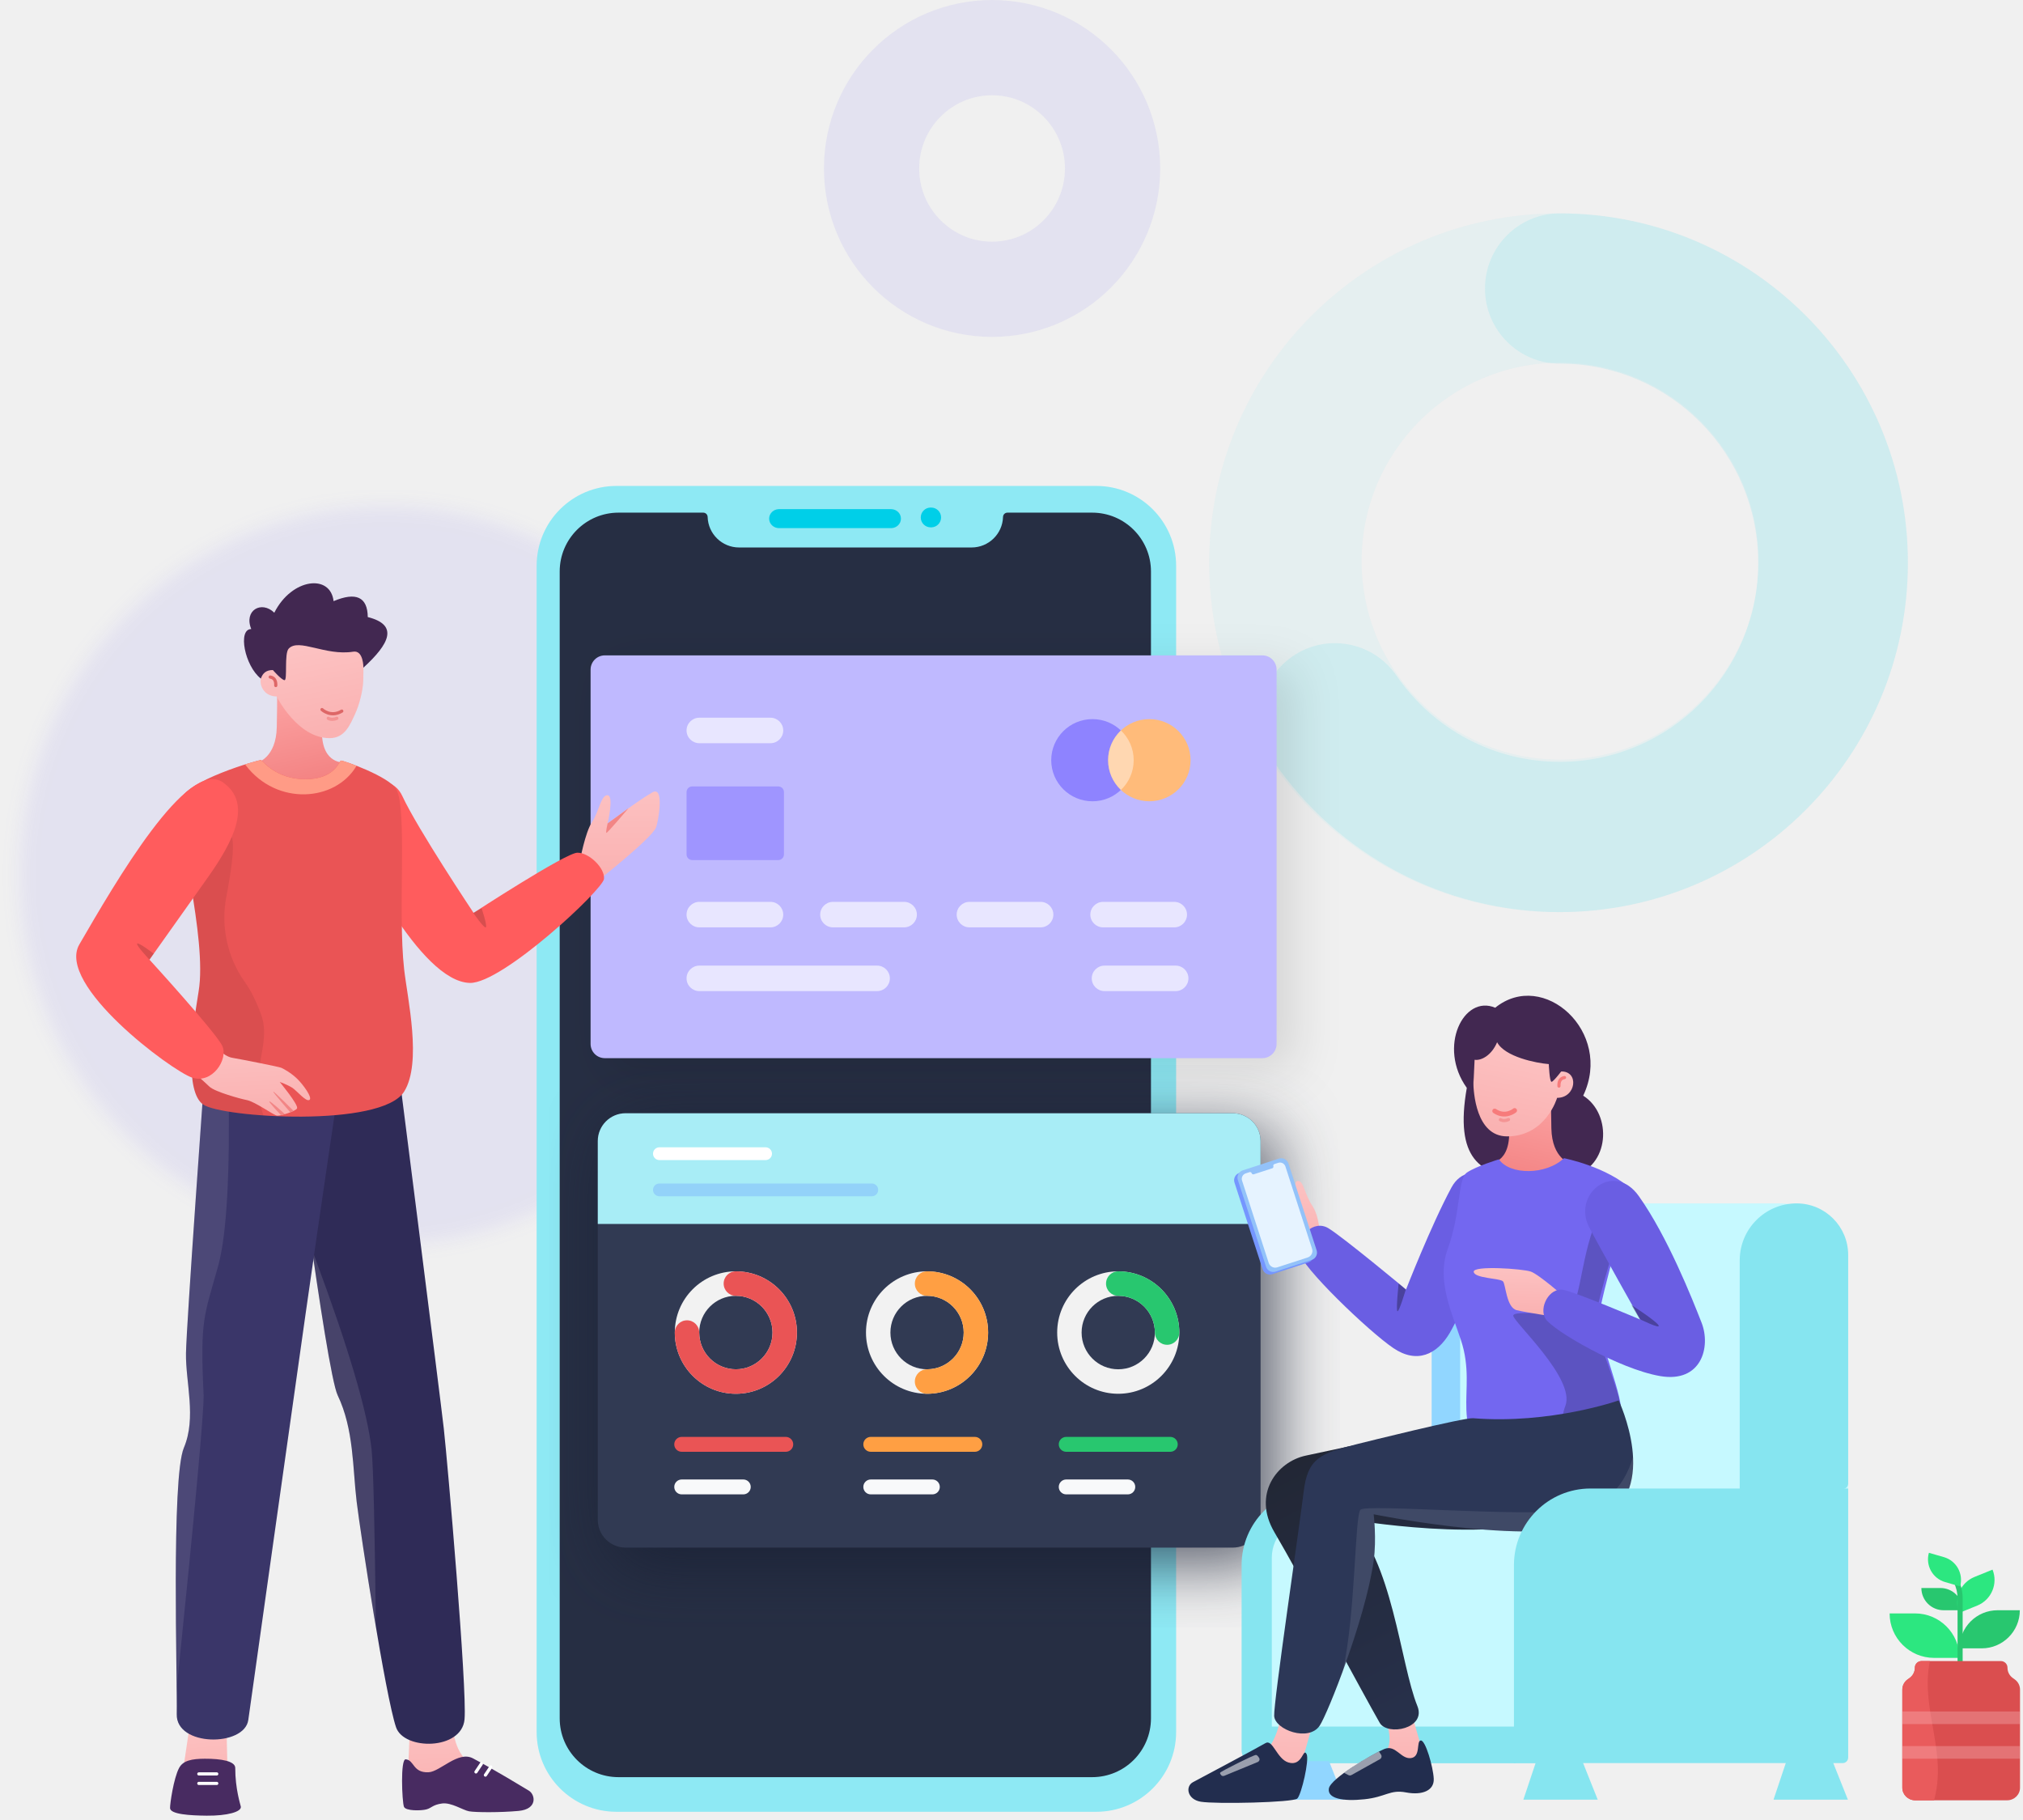
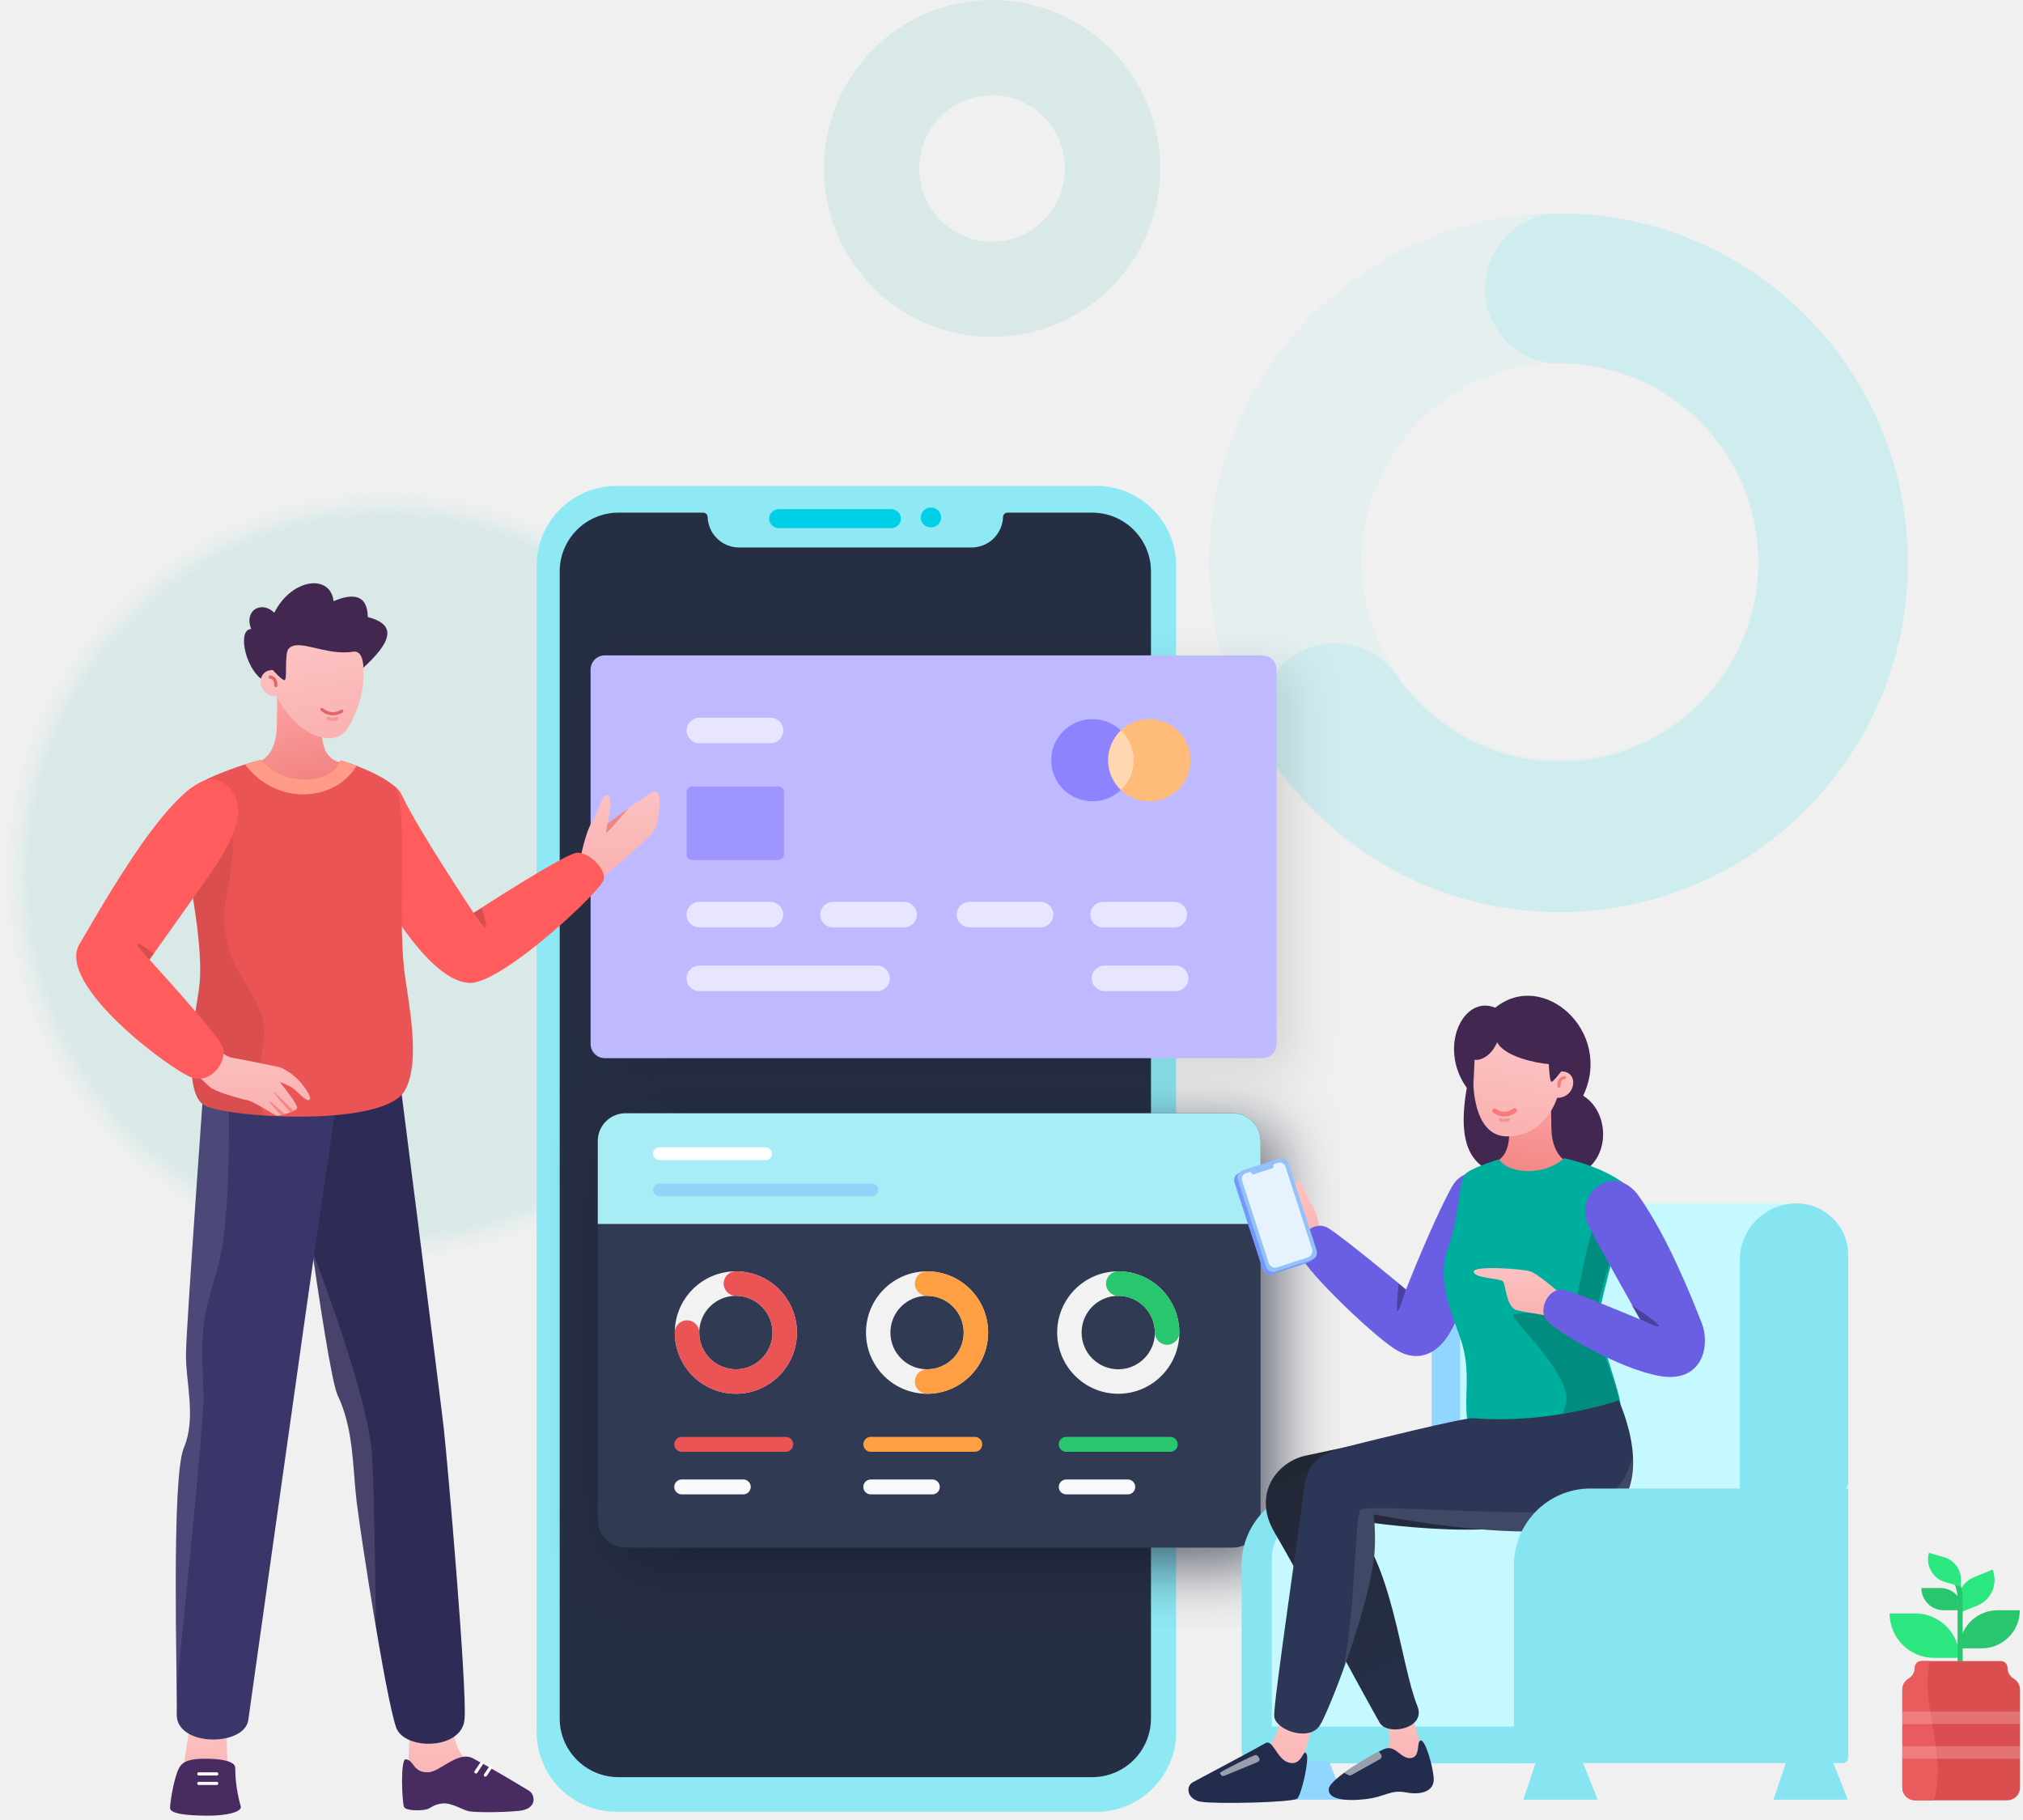
<svg xmlns="http://www.w3.org/2000/svg" width="637" height="573" viewBox="0 0 637 573" fill="none">
  <g id="Illustration">
    <g id="Shape">
      <g id="Oval" opacity="0.1" filter="url(#filter0_f)">
-         <ellipse cx="121.531" cy="275.607" rx="115.531" ry="116.393" fill="#7367F0" />
+         <ellipse cx="121.531" cy="275.607" rx="115.531" ry="116.393" fill="#00ae9d" />
      </g>
      <path id="Oval_2" opacity="0.05" fill-rule="evenodd" clip-rule="evenodd" d="M380.75 177.185C380.75 116.434 429.999 67.185 490.75 67.185C551.501 67.185 600.75 116.434 600.75 177.185C600.75 237.937 551.501 287.185 490.75 287.185C429.999 287.185 380.75 237.937 380.75 177.185ZM553.75 176.685C553.75 142.167 525.768 114.185 491.25 114.185C456.732 114.185 428.75 142.167 428.75 176.685C428.75 211.203 456.732 239.185 491.25 239.185C525.768 239.185 553.75 211.203 553.75 176.685Z" fill="#00CFE8" />
-       <ellipse id="Oval_3" opacity="0.1" cx="312.382" cy="53.041" rx="37.944" ry="38.041" stroke="#7367F0" stroke-width="30" />
+       <ellipse id="Oval_3" opacity="0.1" cx="312.382" cy="53.041" rx="37.944" ry="38.041" stroke="#00ae9d" stroke-width="30" />
      <path id="Path" opacity="0.1" d="M491.165 67.185C551.687 67.185 600.75 116.434 600.75 177.185C600.75 237.937 551.687 287.185 491.165 287.185C454.704 287.185 421.237 269.153 400.923 239.605C393.53 228.852 396.221 214.12 406.933 206.699C417.538 199.353 432.029 201.927 439.491 212.413L439.715 212.733C451.321 229.614 470.362 239.873 491.165 239.873C525.656 239.873 553.617 211.807 553.617 177.185C553.617 142.91 526.213 115.059 492.198 114.506L491.165 114.497C478.15 114.497 467.598 103.906 467.598 90.841C467.598 77.776 478.15 67.185 491.165 67.185Z" fill="#00CFE8" />
    </g>
    <g id="Mobile Banking App">
      <g id="Phone3">
        <path id="Rectangle" fill-rule="evenodd" clip-rule="evenodd" d="M168.975 178.137C168.975 164.254 180.229 153 194.112 153H345.201C359.084 153 370.338 164.254 370.338 178.137V545.323C370.338 559.206 359.084 570.46 345.201 570.46H194.112C180.229 570.46 168.975 559.206 168.975 545.323V178.137Z" fill="#8EE9F4" />
        <g id="Group 48">
          <path id="Rectangle_2" fill-rule="evenodd" clip-rule="evenodd" d="M176.237 179.934C176.237 169.705 184.53 161.412 194.759 161.412H221.439C222.187 161.412 222.799 162.007 222.821 162.755V162.755C222.976 168.115 227.365 172.379 232.727 172.379H305.926C311.288 172.379 315.678 168.115 315.833 162.755V162.755C315.854 162.007 316.467 161.412 317.215 161.412H343.894C354.124 161.412 362.416 169.705 362.416 179.934V541.033C362.416 551.263 354.124 559.555 343.894 559.555H194.759C184.53 559.555 176.237 551.263 176.237 541.033V179.934Z" fill="#262E43" />
          <mask id="mask0" mask-type="alpha" maskUnits="userSpaceOnUse" x="176" y="161" width="187" height="399">
            <path id="Rectangle_3" fill-rule="evenodd" clip-rule="evenodd" d="M176.237 179.934C176.237 169.705 184.53 161.412 194.759 161.412H221.439C222.187 161.412 222.799 162.007 222.821 162.755V162.755C222.976 168.115 227.365 172.379 232.727 172.379H305.926C311.288 172.379 315.678 168.115 315.833 162.755V162.755C315.854 162.007 316.467 161.412 317.215 161.412H343.894C354.124 161.412 362.416 169.705 362.416 179.934V541.033C362.416 551.263 354.124 559.555 343.894 559.555H194.759C184.53 559.555 176.237 551.263 176.237 541.033V179.934Z" fill="white" />
          </mask>
          <g mask="url(#mask0)">
            <ellipse id="Oval_4" cx="246.822" cy="403.737" rx="15.969" ry="15.951" fill="#E97EFF" fill-opacity="0.549" />
            <path id="Rectangle_4" fill-rule="evenodd" clip-rule="evenodd" d="M198.916 235.001C198.916 232.11 201.259 229.767 204.15 229.767H335.904C338.794 229.767 341.138 232.11 341.138 235.001V235.001C341.138 237.891 338.794 240.235 335.904 240.235H204.15C201.259 240.235 198.916 237.891 198.916 235.001V235.001Z" fill="#E97EFF" fill-opacity="0.549" />
          </g>
        </g>
        <path id="Path_2" d="M280.572 160.308C282.294 160.308 283.69 161.647 283.69 163.299C283.69 164.914 282.355 166.23 280.686 166.288L280.572 166.29H245.304C243.582 166.29 242.186 164.951 242.186 163.299C242.186 161.684 243.521 160.368 245.19 160.31L245.304 160.308H280.572Z" fill="#00CFE8" />
        <path id="Path_3" d="M293.21 159.81C294.933 159.81 296.329 161.205 296.329 162.925C296.329 164.608 294.994 165.979 293.325 166.039L293.21 166.041H293.047C291.324 166.041 289.928 164.646 289.928 162.925C289.928 161.243 291.263 159.872 292.932 159.812L293.047 159.81H293.21Z" fill="#00CFE8" />
      </g>
      <g id="BoardPieChart">
        <g id="Rectangle_5" filter="url(#filter1_d)">
          <path fill-rule="evenodd" clip-rule="evenodd" d="M188.229 359.27C188.229 354.434 192.15 350.513 196.986 350.513H388.175C393.011 350.513 396.931 354.434 396.931 359.27V478.524C396.931 483.361 393.011 487.281 388.175 487.281H196.986C192.15 487.281 188.229 483.361 188.229 478.524V359.27Z" fill="#313A53" />
        </g>
        <mask id="mask1" mask-type="alpha" maskUnits="userSpaceOnUse" x="188" y="350" width="209" height="138">
          <path id="Rectangle_6" fill-rule="evenodd" clip-rule="evenodd" d="M188.229 359.27C188.229 354.434 192.15 350.513 196.986 350.513H388.175C393.011 350.513 396.931 354.434 396.931 359.27V478.524C396.931 483.361 393.011 487.281 388.175 487.281H196.986C192.15 487.281 188.229 483.361 188.229 478.524V359.27Z" fill="white" />
        </mask>
        <g mask="url(#mask1)">
          <path id="Rectangle_7" fill-rule="evenodd" clip-rule="evenodd" d="M183.547 345.15H402.282V385.376H183.547L183.547 345.15Z" fill="#A8EDF6" />
          <path id="Rectangle_8" opacity="0.366" fill-rule="evenodd" clip-rule="evenodd" d="M205.621 374.649C205.621 373.538 206.522 372.638 207.632 372.638H274.515C275.626 372.638 276.526 373.538 276.526 374.649V374.649C276.526 375.76 275.626 376.66 274.515 376.66H207.632C206.522 376.66 205.621 375.76 205.621 374.649V374.649Z" fill="#6FA3FF" />
          <rect id="Rectangle_9" x="205.621" y="361.24" width="37.459" height="4.023" rx="2.011" fill="white" />
          <rect id="Rectangle_10" x="212.311" y="452.419" width="37.459" height="4.693" rx="2.346" fill="#EA5455" />
          <path id="Rectangle_11" fill-rule="evenodd" clip-rule="evenodd" d="M212.311 468.174C212.311 466.878 213.361 465.827 214.657 465.827H234.045C235.341 465.827 236.392 466.878 236.392 468.174V468.174C236.392 469.47 235.341 470.52 234.045 470.52H214.657C213.361 470.52 212.311 469.47 212.311 468.174V468.174Z" fill="#F8F9FA" />
          <rect id="Rectangle_12" x="271.844" y="452.419" width="37.459" height="4.693" rx="2.346" fill="#FF9F43" />
          <path id="Rectangle_13" fill-rule="evenodd" clip-rule="evenodd" d="M271.844 468.174C271.844 466.878 272.894 465.827 274.19 465.827H293.578C294.874 465.827 295.925 466.878 295.925 468.174V468.174C295.925 469.47 294.874 470.52 293.578 470.52H274.19C272.894 470.52 271.844 469.47 271.844 468.174V468.174Z" fill="#F8F9FA" />
          <rect id="Rectangle_14" x="333.385" y="452.419" width="37.459" height="4.693" rx="2.346" fill="#28C76F" />
          <path id="Rectangle_15" fill-rule="evenodd" clip-rule="evenodd" d="M333.385 468.174C333.385 466.878 334.435 465.827 335.731 465.827H355.119C356.415 465.827 357.466 466.878 357.466 468.174V468.174C357.466 469.47 356.415 470.52 355.119 470.52H335.731C334.435 470.52 333.385 469.47 333.385 468.174V468.174Z" fill="#F8F9FA" />
          <g id="Group 3">
            <path id="Oval_5" fill-rule="evenodd" clip-rule="evenodd" d="M352.114 438.843C362.735 438.843 371.345 430.213 371.345 419.568C371.345 408.923 362.735 400.293 352.114 400.293C341.493 400.293 332.883 408.923 332.883 419.568C332.883 430.213 341.493 438.843 352.114 438.843ZM352.114 431.133C345.741 431.133 340.575 425.955 340.575 419.568C340.575 413.181 345.741 408.003 352.114 408.003C358.487 408.003 363.653 413.181 363.653 419.568C363.653 425.955 358.487 431.133 352.114 431.133Z" fill="#F2F2F2" />
            <path id="Path_4" fill-rule="evenodd" clip-rule="evenodd" d="M371.345 419.568C371.345 408.923 362.735 400.293 352.114 400.293C349.99 400.293 348.268 402.019 348.268 404.148C348.268 406.277 349.99 408.003 352.114 408.003C358.414 408.003 363.535 413.064 363.651 419.351L363.653 419.568C363.653 421.697 365.375 423.423 367.499 423.423C369.623 423.423 371.345 421.697 371.345 419.568Z" fill="#28C76F" />
          </g>
          <g id="Group 4">
            <path id="Oval_6" fill-rule="evenodd" clip-rule="evenodd" d="M291.911 438.843C302.532 438.843 311.142 430.213 311.142 419.568C311.142 408.923 302.532 400.293 291.911 400.293C281.29 400.293 272.68 408.923 272.68 419.568C272.68 430.213 281.29 438.843 291.911 438.843ZM291.911 431.133C285.538 431.133 280.372 425.955 280.372 419.568C280.372 413.181 285.538 408.003 291.911 408.003C298.284 408.003 303.45 413.181 303.45 419.568C303.45 425.955 298.284 431.133 291.911 431.133Z" fill="#F2F2F2" />
            <path id="Path_5" d="M291.911 438.843C302.532 438.843 311.142 430.213 311.142 419.568C311.142 408.923 302.532 400.293 291.911 400.293C289.786 400.293 288.064 402.019 288.064 404.148C288.064 406.277 289.786 408.003 291.911 408.003C298.283 408.003 303.45 413.181 303.45 419.568C303.45 425.882 298.4 431.015 292.127 431.131L291.911 431.133C289.786 431.133 288.064 432.859 288.064 434.988C288.064 437.117 289.786 438.843 291.911 438.843Z" fill="#FF9F43" />
          </g>
          <g id="Group 6">
            <path id="Oval_7" fill-rule="evenodd" clip-rule="evenodd" d="M231.709 438.843C242.33 438.843 250.94 430.213 250.94 419.568C250.94 408.923 242.33 400.293 231.709 400.293C221.088 400.293 212.478 408.923 212.478 419.568C212.478 430.213 221.088 438.843 231.709 438.843ZM231.709 431.133C225.336 431.133 220.17 425.955 220.17 419.568C220.17 413.181 225.336 408.003 231.709 408.003C238.082 408.003 243.248 413.181 243.248 419.568C243.248 425.955 238.082 431.133 231.709 431.133Z" fill="#F2F2F2" />
            <path id="Path_6" fill-rule="evenodd" clip-rule="evenodd" d="M212.478 419.568C212.478 430.213 221.088 438.843 231.709 438.843C242.33 438.843 250.94 430.213 250.94 419.568C250.94 408.923 242.33 400.293 231.709 400.293C229.585 400.293 227.863 402.019 227.863 404.148C227.863 406.277 229.585 408.003 231.709 408.003C238.082 408.003 243.248 413.181 243.248 419.568C243.248 425.955 238.082 431.133 231.709 431.133C225.336 431.133 220.17 425.955 220.17 419.568C220.17 417.439 218.448 415.713 216.324 415.713C214.2 415.713 212.478 417.439 212.478 419.568Z" fill="#EA5455" />
          </g>
        </g>
      </g>
      <g id="VisaCard2">
        <g id="Rectangle_16" filter="url(#filter2_d)">
          <path fill-rule="evenodd" clip-rule="evenodd" d="M190.441 206.351H397.491C399.964 206.351 401.968 208.361 401.968 210.841V328.683C401.968 331.163 399.964 333.172 397.491 333.172H190.441C187.968 333.172 185.964 331.163 185.964 328.683V210.841C185.964 208.361 187.968 206.351 190.441 206.351Z" fill="#BFB9FF" />
        </g>
        <g id="Group 46">
          <g id="Group 45">
            <g id="Group 43">
              <ellipse id="Oval_8" cx="343.993" cy="239.357" rx="12.983" ry="12.935" fill="#8E83FF" />
              <ellipse id="Oval Copy 10" cx="361.901" cy="239.357" rx="12.983" ry="12.935" fill="#FFBB7A" />
              <path id="Path_7" fill-rule="evenodd" clip-rule="evenodd" d="M352.83 230.104L352.949 229.992C355.43 232.348 356.976 235.673 356.976 239.357C356.976 243.042 355.43 246.367 352.949 248.723C350.465 246.368 348.918 243.042 348.918 239.357C348.918 235.731 350.416 232.452 352.83 230.104L352.949 229.992L352.83 230.104Z" fill="white" fill-opacity="0.416" />
            </g>
            <path id="Rectangle_17" fill-rule="evenodd" clip-rule="evenodd" d="M217.972 247.609H245.057C246.046 247.609 246.848 248.408 246.848 249.393V269.019C246.848 270.004 246.046 270.803 245.057 270.803H217.972C216.983 270.803 216.182 270.004 216.182 269.019V249.393C216.182 248.408 216.983 247.609 217.972 247.609Z" fill="#9F95FF" />
          </g>
          <g id="Group 44">
            <path id="Rectangle_18" fill-rule="evenodd" clip-rule="evenodd" d="M220.211 283.96H242.595C244.82 283.96 246.624 285.758 246.624 287.975C246.624 290.192 244.82 291.989 242.595 291.989H220.211C217.986 291.989 216.182 290.192 216.182 287.975C216.182 285.758 217.986 283.96 220.211 283.96Z" fill="white" fill-opacity="0.647" />
            <path id="Rectangle_19" fill-rule="evenodd" clip-rule="evenodd" d="M220.211 304.032H276.17C278.396 304.032 280.199 305.829 280.199 308.046C280.199 310.263 278.396 312.06 276.17 312.06H220.211C217.986 312.06 216.182 310.263 216.182 308.046C216.182 305.829 217.986 304.032 220.211 304.032Z" fill="white" fill-opacity="0.647" />
            <path id="Rectangle_20" fill-rule="evenodd" clip-rule="evenodd" d="M347.799 304.032H370.182C372.408 304.032 374.212 305.829 374.212 308.046C374.212 310.263 372.408 312.06 370.182 312.06H347.799C345.573 312.06 343.77 310.263 343.77 308.046C343.77 305.829 345.573 304.032 347.799 304.032Z" fill="white" fill-opacity="0.647" />
            <path id="Rectangle_21" fill-rule="evenodd" clip-rule="evenodd" d="M220.211 225.977H242.595C244.82 225.977 246.624 227.774 246.624 229.991C246.624 232.208 244.82 234.005 242.595 234.005H220.211C217.986 234.005 216.182 232.208 216.182 229.991C216.182 227.774 217.986 225.977 220.211 225.977Z" fill="white" fill-opacity="0.647" />
            <path id="Rectangle Copy 38" fill-rule="evenodd" clip-rule="evenodd" d="M262.293 283.96H284.677C286.902 283.96 288.706 285.758 288.706 287.975C288.706 290.192 286.902 291.989 284.677 291.989H262.293C260.068 291.989 258.264 290.192 258.264 287.975C258.264 285.758 260.068 283.96 262.293 283.96Z" fill="white" fill-opacity="0.647" />
            <path id="Rectangle Copy 39" fill-rule="evenodd" clip-rule="evenodd" d="M305.269 283.96H327.653C329.878 283.96 331.682 285.758 331.682 287.975C331.682 290.192 329.878 291.989 327.653 291.989H305.269C303.044 291.989 301.24 290.192 301.24 287.975C301.24 285.758 303.044 283.96 305.269 283.96Z" fill="white" fill-opacity="0.647" />
            <path id="Rectangle Copy 40" fill-rule="evenodd" clip-rule="evenodd" d="M347.351 283.96H369.735C371.96 283.96 373.764 285.758 373.764 287.975C373.764 290.192 371.96 291.989 369.735 291.989H347.351C345.126 291.989 343.322 290.192 343.322 287.975C343.322 285.758 345.126 283.96 347.351 283.96Z" fill="white" fill-opacity="0.647" />
          </g>
        </g>
      </g>
      <g id="Men1.1">
        <g id="LLeg">
          <path id="Path_8" fill-rule="evenodd" clip-rule="evenodd" d="M142.482 542C142.482 542 142.328 551.857 148.381 555.358C154.434 558.86 163.812 565.365 163.812 565.365L128.137 566.574L129.154 541.911L142.482 542Z" fill="url(#paint0_linear)" />
          <path id="Path_9" fill-rule="evenodd" clip-rule="evenodd" d="M127.761 553.936C130.519 554.22 129.916 558.21 134.922 558.016C138.569 557.874 144.257 551.148 148.936 553.639C156.078 557.442 164.453 562.57 166.506 563.791C168.56 565.013 169.371 569.618 163.303 570.184C157.501 570.724 149.668 570.664 147.707 570.306C145.744 569.949 142.105 567.446 139.177 567.846C136.249 568.247 135.915 569.256 134.279 569.703C132.643 570.15 127.704 570.247 127.192 568.868C126.603 567.286 126.014 553.756 127.761 553.936Z" fill="#482B61" />
          <path id="Path_10" fill-rule="evenodd" clip-rule="evenodd" d="M124.996 332.889C124.996 332.889 138.605 439.705 139.743 449.806C140.88 459.908 147.128 531.771 146.273 541.357C145.402 551.118 127.14 551.171 124.69 543.806C121.337 533.725 113.585 483.341 112.303 472.819C111.021 462.298 111.471 450.083 106.319 439.309C102.63 431.596 90.423 335.628 90.423 335.628L124.996 332.889Z" fill="#2F2B57" />
          <path id="Path_11" opacity="0.591" fill-rule="evenodd" clip-rule="evenodd" d="M116.998 456.324L117.046 456.805C117.566 462.384 118.001 480.866 118.352 512.249L117.569 507.562C115.113 492.698 112.931 477.974 112.303 472.819C111.048 462.517 111.453 450.591 106.634 439.985L106.319 439.309C104.695 435.915 101.422 415.426 98.266 393.547L99.257 396.201C109.796 424.543 115.709 444.584 116.998 456.324Z" fill="white" fill-opacity="0.192" />
          <path id="Path 10" d="M151.575 555.354L149.868 557.907" stroke="white" stroke-linecap="round" />
          <path id="Path 10_2" d="M154.554 556.352L152.848 558.906" stroke="white" stroke-linecap="round" />
        </g>
        <g id="RLeg">
          <path id="Path_12" fill-rule="evenodd" clip-rule="evenodd" d="M59.586 544.261L56.394 565.817L71.825 565.739L71.32 543.86L59.586 544.261Z" fill="url(#paint1_linear)" />
          <path id="Path_13" fill-rule="evenodd" clip-rule="evenodd" d="M53.55 569.305C53.499 568.047 54.67 559.89 56.394 556.66C57.644 554.318 60.417 553.769 64.474 553.752C69.707 553.732 74.081 554.523 74.075 556.66C74.056 563.199 75.714 568.228 75.826 568.802C76.153 570.488 71.472 571.747 65.08 571.682C59.847 571.631 53.631 571.266 53.55 569.305Z" fill="#482B61" />
          <path id="Path_14" fill-rule="evenodd" clip-rule="evenodd" d="M107.504 336.396C107.504 336.396 100.429 384.069 96.146 414.233C91.937 443.873 79.474 532.285 78.186 541.54C77.004 550.036 55.422 550.036 55.649 539.747C55.876 529.457 53.878 465.335 57.897 455.841C61.915 446.348 58.417 435.299 58.563 426.076C58.709 416.853 64.489 337.012 64.489 337.012L107.504 336.396Z" fill="#3A3669" />
          <path id="Path_15" opacity="0.462" fill-rule="evenodd" clip-rule="evenodd" d="M68.797 398.217L68.459 399.444C64.362 414.163 62.949 415.49 64.11 438.967L64.121 439.444C64.162 445.351 61.353 475.917 55.694 531.142L55.669 527.709C55.47 505.18 54.64 464.445 57.794 456.097L57.897 455.841C61.915 446.348 58.417 435.299 58.563 426.076C58.709 416.853 64.489 337.013 64.489 337.013L71.871 336.906L71.946 340.563C72.477 369.125 71.427 388.343 68.797 398.217V398.217Z" fill="white" fill-opacity="0.192" />
          <path id="Path 9" d="M62.605 558.534H68.253" stroke="white" stroke-linecap="round" />
          <path id="Path 9_2" d="M62.605 561.529H68.253" stroke="white" stroke-linecap="round" />
        </g>
        <g id="Head">
          <path id="Path_16" fill-rule="evenodd" clip-rule="evenodd" d="M81.035 240.078C81.035 240.078 86.946 238.683 87.151 228.949C87.356 219.214 87.212 215.891 87.212 215.891L101.226 215.655C101.226 215.655 101.368 226.504 101.37 230.428C101.375 240.968 108.682 240.078 108.682 240.078C108.682 240.078 107.163 248.624 95.365 249.291C86.154 249.812 81.035 240.078 81.035 240.078Z" fill="url(#paint2_linear)" />
          <g id="Head1">
            <path id="Path_17" fill-rule="evenodd" clip-rule="evenodd" d="M85.926 210.97C80.118 210.745 81.065 219.291 87.099 219.279C87.099 219.279 93.583 232.383 103.764 232.417C108.668 232.434 110.269 228.043 111.739 224.962C113.209 221.88 114.288 217.27 114.378 214.447C114.474 211.437 114.486 201.55 114.486 201.55L85.7 201.537L85.926 210.97Z" fill="url(#paint3_linear)" />
            <path id="Path_18" d="M103.356 226.173C104.227 226.654 105.263 226.535 106.065 226.173" stroke="#F49494" stroke-linecap="round" />
            <path id="Path 8" d="M86.832 215.849C86.892 214.478 86.476 213.39 85.085 213.171" stroke="#DE6767" stroke-linecap="round" />
            <path id="Path_19" fill-rule="evenodd" clip-rule="evenodd" d="M85.926 210.971C85.926 210.971 88.597 214.069 89.585 214.154C90.573 214.24 89.447 205.769 90.902 204.226C94.098 200.835 102.45 206.597 111.233 205.189C114.486 204.668 114.428 210.228 114.428 210.228C122.638 202.703 125.615 196.767 115.804 194.289C115.726 187.92 112.081 186.322 105.032 189.276C104.09 180.673 91.912 181.971 86.369 192.916C82.356 188.992 76.717 192.16 79.11 198.064C74.79 198.064 77.041 209.672 82.133 213.66C82.74 211.918 83.85 210.971 85.926 210.971Z" fill="#422851" />
            <path id="Path_20" d="M101.387 223.414C101.387 223.414 104.152 226.029 107.624 223.899" stroke="#DE6767" stroke-linecap="round" />
          </g>
        </g>
        <g id="LArm">
          <g id="Group 3_2">
            <path id="Path_21" fill-rule="evenodd" clip-rule="evenodd" d="M182.553 271.335C182.553 271.335 184.215 262.095 186.414 258.858C188.613 255.619 189.254 250.179 191.329 250.379C193.404 250.58 191.326 259.265 191.326 259.265C191.326 259.265 201.002 252.005 205.392 249.504C209.397 247.223 207.2 259.026 206.574 260.531C205.083 264.112 187.833 277.63 187.833 277.63C187.833 277.63 182.93 272.157 182.553 271.335Z" fill="url(#paint4_linear)" />
            <path id="Path_22" fill-rule="evenodd" clip-rule="evenodd" d="M191.326 259.264C191.326 259.264 190.612 262.235 190.968 262.235C191.325 262.235 197.892 254.487 197.892 254.487L191.326 259.264Z" fill="#F28585" />
          </g>
          <path id="Path_23" fill-rule="evenodd" clip-rule="evenodd" d="M126.694 250.655C131.425 260.915 149.121 287.426 149.121 287.426C149.121 287.426 178.119 268.52 181.809 268.481C185.499 268.442 190.509 273.338 190.194 276.717C189.879 280.096 158.129 309.732 147.946 309.483C132.113 309.095 112.258 267.922 110.219 262.419C104.759 247.678 122.079 240.647 126.694 250.655Z" fill="#FF5C5D" />
          <path id="Path 5" fill-rule="evenodd" clip-rule="evenodd" d="M149.016 287.407C149.016 287.407 152.364 292.312 152.964 291.99C153.564 291.668 151.648 285.994 151.648 285.994L149.016 287.407Z" fill="black" fill-opacity="0.16" />
        </g>
        <g id="Body">
          <path id="Path_24" fill-rule="evenodd" clip-rule="evenodd" d="M56.657 252.296C55.171 259.42 65.346 295.325 62.546 312.122C60.332 325.406 58.219 343.698 63.957 347.759C69.799 351.894 120.087 355.177 127.255 343.698C132.941 334.591 128.286 314.396 127.255 305.183C125.198 286.804 128.304 255.042 124.814 248.546C122.65 244.516 107.892 239.319 107.338 239.48C106.783 239.641 105.48 245.351 96.149 245.351C86.817 245.351 82.696 239.48 82.195 239.319C81.694 239.158 58.001 245.852 56.657 252.296Z" fill="#EA5455" />
          <path id="Path_25" fill-rule="evenodd" clip-rule="evenodd" d="M82.172 239.316L82.195 239.319C82.697 239.48 86.817 245.351 96.149 245.351C105.481 245.351 106.784 239.641 107.338 239.48C107.538 239.422 109.589 240.062 112.229 241.093L112.217 241.214C105.547 252.415 87.205 253.795 77.4 240.981L77.178 240.685L78.272 240.345C80.274 239.737 81.707 239.371 82.097 239.322L82.172 239.316Z" fill="#FF9B86" />
          <path id="Path_26" fill-rule="evenodd" clip-rule="evenodd" d="M56.688 257.245L57.511 257.359C66.233 258.607 71.348 260.58 72.857 263.28C73.847 265.052 73.387 271.044 71.476 281.257L71.273 282.329C69.501 291.586 71.528 301.163 76.877 308.888L77.178 309.316C78.987 311.847 80.654 315.179 82.181 319.314C85.722 328.903 78.19 336.983 82.96 351.25L81.986 351.178C73.12 350.499 65.949 349.169 63.957 347.759C58.219 343.698 60.333 325.406 62.546 312.122C64.928 297.83 57.917 269.704 56.688 257.245Z" fill="black" fill-opacity="0.067" />
        </g>
        <g id="Rarm">
          <g id="Group 2">
            <path id="Path_27" fill-rule="evenodd" clip-rule="evenodd" d="M66.881 328.606C66.881 328.606 70.229 332.556 73.086 333.047C75.943 333.538 87.901 335.877 88.631 336.224C89.321 336.551 91.68 337.793 93.697 339.786C95.445 341.512 98.469 345.606 97.455 346.31C96.371 347.063 93.445 343.371 91.977 342.459C90.438 341.501 88.072 340.654 88.072 340.654C88.072 340.654 93.924 347.713 93.552 348.946C93.281 349.847 88.305 351.384 87.24 351.268C86.176 351.153 80.313 346.86 77.678 346.361C75.85 346.015 67.666 343.798 65.94 342.133C64.215 340.468 60.333 337.089 60.333 337.089L66.881 328.606Z" fill="url(#paint5_linear)" />
            <path id="Path_28" fill-rule="evenodd" clip-rule="evenodd" d="M92.424 349.765C92.424 349.765 86.3 343.594 86.044 343.7C85.789 343.805 91.38 350.194 91.38 350.194L92.424 349.765Z" fill="#F28585" />
            <path id="Path_29" fill-rule="evenodd" clip-rule="evenodd" d="M89.694 350.778C89.694 350.778 85.107 346.575 84.807 346.778C84.507 346.98 88.481 351.121 88.481 351.121L89.694 350.778Z" fill="#F28585" />
          </g>
          <path id="Path_30" fill-rule="evenodd" clip-rule="evenodd" d="M70.209 246.345C79.665 252.998 73.347 265.092 65.503 276.186C58.175 286.549 47.068 302.158 47.068 302.158C47.068 302.158 67.953 325.034 69.97 329.266C71.987 333.499 66.836 341.448 60.431 339.277C54.026 337.106 17.578 310.107 24.99 297.348C36.311 277.859 59.04 238.486 70.209 246.345Z" fill="#FF5C5D" />
          <path id="Path 6" fill-rule="evenodd" clip-rule="evenodd" d="M47.068 302.158C47.068 302.158 42.782 297.624 43.183 297.099C43.583 296.575 48.413 300.281 48.413 300.281L47.068 302.158Z" fill="black" fill-opacity="0.16" />
        </g>
      </g>
      <g id="Group 7">
        <path id="Rectangle_22" fill-rule="evenodd" clip-rule="evenodd" d="M390.956 492.784C390.956 479.468 401.751 468.672 415.067 468.672L496.198 468.672V551.132C496.198 553.341 494.407 555.132 492.198 555.132H394.956C392.747 555.132 390.956 553.341 390.956 551.132L390.956 492.784Z" fill="#86E5F0" />
        <path id="Rectangle_23" fill-rule="evenodd" clip-rule="evenodd" d="M400.465 538.065L477.244 538.065V555.132H400.465V538.065Z" fill="#86E5F0" />
        <path id="Path_31" fill-rule="evenodd" clip-rule="evenodd" d="M498.245 554.514L503.088 566.644H479.675L483.732 554.514H498.245Z" fill="#86E5F0" />
        <path id="Path_32" fill-rule="evenodd" clip-rule="evenodd" d="M418.474 554.514L423.318 566.644H399.904L403.962 554.514H418.474Z" fill="#91D6FF" />
        <path id="Path_33" fill-rule="evenodd" clip-rule="evenodd" d="M577.018 554.514L581.862 566.644H558.448L562.506 554.514H577.018Z" fill="#86E5F0" />
        <path id="Rectangle_24" fill-rule="evenodd" clip-rule="evenodd" d="M450.796 403.492C450.796 390.38 461.275 379.671 474.384 379.387L496.796 378.901V476.828H450.796L450.796 403.492Z" fill="#91D6FF" />
        <path id="Rectangle_25" fill-rule="evenodd" clip-rule="evenodd" d="M459.77 403.012C459.77 389.696 470.565 378.901 483.881 378.901H560.112C572.174 378.901 581.952 388.679 581.952 400.741V477.076C581.952 478.041 581.169 478.824 580.205 478.824H459.77L459.77 403.012Z" fill="#C6F9FF" />
        <path id="Rectangle_26" fill-rule="evenodd" clip-rule="evenodd" d="M547.805 396.818C547.805 386.923 555.827 378.901 565.722 378.901V378.901C574.685 378.901 581.952 386.167 581.952 395.13V467.1C581.952 468.065 581.169 468.847 580.205 468.847H547.805V396.818Z" fill="#86E5F0" />
        <path id="Rectangle_27" fill-rule="evenodd" clip-rule="evenodd" d="M400.465 490.474C400.465 483.515 406.106 477.874 413.065 477.874H491.345V543.628H400.465V490.474Z" fill="#C6F9FF" />
        <g id="Wom1.4">
          <g id="Head_2">
            <path id="Path_34" fill-rule="evenodd" clip-rule="evenodd" d="M494.783 370.394C506.982 367.552 507.785 350.8 498.511 344.989C508.075 324.929 485.958 305.012 470.808 317.295C460.876 313.041 452.622 329.64 461.864 342.532C457.989 364.667 465.875 370.388 480.092 370.632L494.783 370.394Z" fill="#422851" />
            <path id="Path_35" fill-rule="evenodd" clip-rule="evenodd" d="M494.632 366.393C494.632 366.393 488.698 365 488.492 355.271C488.286 345.543 488.431 342.223 488.431 342.223L475.36 341.987C475.36 341.987 475.218 352.828 475.216 356.75C475.21 367.283 467.875 366.393 467.875 366.393C467.875 366.393 469.4 374.934 481.244 375.6C490.491 376.121 494.632 366.393 494.632 366.393Z" fill="url(#paint6_linear)" />
            <path id="Path_36" fill-rule="evenodd" clip-rule="evenodd" d="M491.477 337.365C497.308 337.139 496.357 345.679 490.3 345.668C490.3 345.668 486.782 357.8 474.568 357.8C464.648 357.8 464.003 343.66 463.913 340.839C463.816 337.831 463.804 327.95 463.804 327.95L491.704 327.938L491.477 337.365Z" fill="url(#paint7_linear)" />
            <path id="Path_37" d="M476.923 349.65C476.923 349.65 474.014 352.114 470.644 349.806" stroke="#F77B7B" stroke-width="1.5" stroke-linecap="round" />
            <path id="Path_38" d="M475.003 352.504C474.098 352.922 473.226 352.952 472.448 352.536" stroke="#F49494" stroke-linecap="round" />
            <path id="Path 8_2" d="M490.884 341.958C490.824 340.588 491.241 339.5 492.638 339.281" stroke="#F77B7B" stroke-linecap="round" />
            <path id="Path_39" fill-rule="evenodd" clip-rule="evenodd" d="M492.4 336.309C492.4 336.309 489.204 340.6 488.557 340.623C487.909 340.646 487.683 335.043 487.683 335.043C483.762 334.743 473.841 332.766 471.408 328.161C469.708 332.224 466.456 334.029 464.32 333.683L463.915 342.315L462.918 324.96H493.182L492.4 336.309Z" fill="#422851" />
          </g>
          <g id="LLeg_2">
            <path id="Path_40" fill-rule="evenodd" clip-rule="evenodd" d="M434.913 537.945C434.913 537.945 440.143 548.516 435.855 551.847C431.561 555.179 420.217 561.422 420.217 561.422L450.271 559.532L443.59 536.478L434.913 537.945Z" fill="url(#paint8_linear)" />
            <path id="Path_41" fill-rule="evenodd" clip-rule="evenodd" d="M447.364 548.005C445.881 548.178 447.465 553.174 444.254 553.554C441.049 553.934 439.491 549.201 435.854 550.701C432.217 552.202 418.954 559.96 418.431 563.132C417.903 566.303 422.844 567.236 429.622 566.52C436.399 565.804 437.648 563.391 442.736 564.363C447.817 565.334 451.623 563.786 451.456 560.071C451.288 556.357 448.847 547.832 447.364 548.005Z" fill="#222D4E" />
            <path id="Path 14" fill-rule="evenodd" clip-rule="evenodd" d="M434.195 551.471L434.855 552.461C435.179 552.947 435.02 553.605 434.51 553.889L425.545 558.895C425.254 559.057 424.902 559.064 424.605 558.913L423.213 558.207C425.399 556.623 427.186 555.433 429.161 554.264C430.678 553.367 432.357 552.442 434.195 551.471Z" fill="white" fill-opacity="0.541" />
            <path id="Path_42" fill-rule="evenodd" clip-rule="evenodd" d="M480.186 444.779C471.087 445.185 420.447 456.392 411.247 458.296C402.047 460.2 394.268 470.502 401.284 482.431C409.164 495.822 429.495 533.853 434.431 542.427C436.875 546.67 449.2 544.291 446.305 537.169C440.908 523.892 438.401 490.539 424.641 478.378C424.641 478.378 470.917 486.436 490.907 477.206C505.435 470.496 502.148 443.796 480.186 444.779Z" fill="url(#paint9_linear)" />
          </g>
          <g id="LArm_2">
            <path id="Path_43" fill-rule="evenodd" clip-rule="evenodd" d="M415.718 390.947C415.718 390.947 415.821 383.54 413.231 379.669C410.642 375.798 410.539 371.686 408.579 371.82C406.619 371.955 408.56 381.512 408.56 381.512C408.56 381.512 406.073 380.562 404.287 379.36C402.5 378.157 397.083 372.23 395.817 373.28C393.671 375.07 397.128 385.165 399.011 387.183C400.9 389.202 411.22 395.841 411.22 395.841L415.718 390.947Z" fill="url(#paint10_linear)" />
            <path id="Path_44" fill-rule="evenodd" clip-rule="evenodd" d="M471.632 386.508C467.399 396.33 459.65 414.374 456.455 419.757C452.451 426.498 446.137 429.468 438.745 424.467C430.978 419.211 409.591 398.711 408.964 394.068C408.342 389.424 413.577 383.853 418.314 386.737C423.05 389.622 442.732 406.01 442.732 406.01C442.732 406.01 450.675 385.637 457.064 373.836C462.598 363.626 478.074 371.577 471.632 386.508Z" fill="#6A5EE3" />
            <path id="Path_45" fill-rule="evenodd" clip-rule="evenodd" d="M442.649 406.02C442.649 406.02 440.516 413.26 440.017 412.841C439.519 412.422 440.398 404.128 440.398 404.128L442.649 406.02Z" fill="black" fill-opacity="0.303" />
          </g>
          <g id="PhoneMini4">
            <g id="Group 3_3">
              <path id="Rectangle_28" d="M388.709 372.331C388.3 371.07 388.99 369.716 390.25 369.307L401.617 365.613C402.878 365.204 404.232 365.894 404.641 367.154L413.517 394.47C413.927 395.731 413.237 397.085 411.976 397.495L400.609 401.188C399.349 401.598 397.995 400.908 397.585 399.647L388.709 372.331Z" fill="#7596FF" />
              <rect id="Rectangle_29" x="389.032" y="369.239" width="16.752" height="33.522" rx="2.4" transform="rotate(-18 389.032 369.239)" fill="#93C2F9" />
              <path id="Rectangle_30" d="M392.25 369.453L393.458 369.06C393.704 368.98 393.966 369.091 394.085 369.311L394.122 369.399C394.212 369.676 394.51 369.828 394.787 369.738L400.613 367.845C400.859 367.765 401.006 367.521 400.973 367.273L400.952 367.18C400.862 366.903 401.013 366.605 401.29 366.515L402.492 366.125C403.385 365.835 404.341 366.285 404.697 367.137L404.748 367.276V367.276L413.149 393.21C413.514 394.342 412.895 395.556 411.765 395.925L402.206 399.031C401.124 399.385 399.965 398.833 399.545 397.794L399.492 397.649C399.492 397.648 399.492 397.648 399.493 397.647L391.094 371.719C390.788 370.774 391.305 369.76 392.25 369.453Z" fill="#E6F3FF" />
            </g>
          </g>
          <g id="Body_2">
-             <path id="Path_46" fill-rule="evenodd" clip-rule="evenodd" d="M513.93 374.674C513.93 374.674 503.73 408.844 503.428 415.313C503.126 421.782 511.77 440.794 510.299 445.599C506.905 456.704 463.582 461.485 461.927 446.547C461.155 439.58 462.761 433.327 460.91 425.118C459.066 416.909 451.651 404.711 455.857 393.242C460.062 381.773 458.935 371.163 461.943 369.157C464.951 367.152 471.982 365.022 471.982 365.022C475.401 370.056 486.943 369.983 492.451 364.667C492.451 364.667 506.134 367.322 513.93 374.674Z" fill="#7367F0" />
+             <path id="Path_46" fill-rule="evenodd" clip-rule="evenodd" d="M513.93 374.674C513.93 374.674 503.73 408.844 503.428 415.313C503.126 421.782 511.77 440.794 510.299 445.599C506.905 456.704 463.582 461.485 461.927 446.547C461.155 439.58 462.761 433.327 460.91 425.118C459.066 416.909 451.651 404.711 455.857 393.242C460.062 381.773 458.935 371.163 461.943 369.157C464.951 367.152 471.982 365.022 471.982 365.022C475.401 370.056 486.943 369.983 492.451 364.667C492.451 364.667 506.134 367.322 513.93 374.674Z" fill="#00ae9d" />
            <path id="Path_47" fill-rule="evenodd" clip-rule="evenodd" d="M504.789 380.208C497.991 391.003 498.011 409.799 494.36 412.26C490.708 414.722 476.497 412.306 476.497 414.256C476.497 416.205 496.136 434.07 492.912 442.611C491.224 447.082 491.682 451.083 494.286 454.613L495.136 454.427C502.874 452.678 509.095 449.536 510.298 445.599C511.77 440.794 502.129 421.782 502.431 415.313C502.687 409.822 510.794 384.369 513.238 376.801C511.248 373.288 508.432 374.423 504.789 380.208Z" fill="black" fill-opacity="0.199" />
          </g>
          <g id="RArm">
            <path id="Path_48" fill-rule="evenodd" clip-rule="evenodd" d="M493.196 408.848C493.196 408.848 484.605 401.241 481.976 400.358C479.346 399.475 463.943 398.414 464.04 400.409C464.151 402.547 472.424 402.424 473.281 403.475C474.138 404.526 474.333 411.713 477.573 412.519C480.807 413.326 490.501 414.717 490.501 414.717L493.196 408.848Z" fill="url(#paint11_linear)" />
            <path id="Path_49" fill-rule="evenodd" clip-rule="evenodd" d="M516.052 376.637C525.103 389.418 532.83 408.887 535.796 416.477C538.763 424.067 535.77 435.516 522.727 433.268C509.708 431.027 488.992 418.846 486.7 415.293C484.408 411.74 487.89 405.274 492.275 406.121C496.337 406.904 516.488 415.477 516.488 415.477C516.488 415.477 503.524 392.486 500.359 386.323C495.071 376.03 508.079 365.376 516.052 376.637Z" fill="#6A5EE3" />
            <path id="Path_50" fill-rule="evenodd" clip-rule="evenodd" d="M516.282 415.319C516.282 415.319 523.072 418.695 522.244 417.279C521.416 415.864 513.691 410.891 513.691 410.891L516.282 415.319Z" fill="black" fill-opacity="0.303" />
          </g>
          <g id="RLeg_2">
            <path id="Path_51" fill-rule="evenodd" clip-rule="evenodd" d="M403.31 538.37C403.31 538.37 403.468 550.811 393.221 555.463C382.981 560.114 375.686 559.834 376.614 563.431C377.543 567.026 404.196 566.881 406.685 564.069C408.807 561.676 413.42 539.399 414.69 541.102L403.31 538.37Z" fill="url(#paint12_linear)" />
            <path id="Path_52" fill-rule="evenodd" clip-rule="evenodd" d="M411.417 552.297C410.272 550.085 410.2 556.307 405.687 554.936C402.025 553.823 400.773 547.454 398.458 548.849C396.144 550.244 375.771 561.06 375.655 561.125C373.147 562.477 373.848 566.572 378.084 567.287C382.792 568.081 407.183 567.547 408.492 566.291C409.801 565.036 412.334 554.07 411.417 552.297Z" fill="#222D4E" />
            <path id="Path 14_2" fill-rule="evenodd" clip-rule="evenodd" d="M395.445 552.569C395.843 552.569 396.223 553.069 396.497 553.55C396.764 554.019 396.516 554.589 396.016 554.795L385.504 559.125C385.164 559.265 384.767 559.213 384.524 558.937C384.3 558.685 384.093 558.371 384.196 558.156C384.394 557.741 394.677 552.569 395.445 552.569Z" fill="white" fill-opacity="0.541" />
            <path id="Path_53" fill-rule="evenodd" clip-rule="evenodd" d="M509.691 440.933C509.691 440.933 522.919 468.883 504.33 478.481C486.353 487.762 432.535 476.785 432.535 476.785C432.535 476.785 433.497 484.531 432.535 491.441C430.023 509.486 418.078 539.55 415.551 543.327C412.056 548.551 401.41 544.612 401.209 540.262C401.009 535.912 409.235 480.358 410.486 469.764C411.73 459.169 415.659 457.63 427.135 454.734C429.772 454.069 460.949 446.317 463.805 446.543C488.346 448.484 509.691 440.933 509.691 440.933Z" fill="#2C3757" />
            <path id="Path_54" opacity="0.462" fill-rule="evenodd" clip-rule="evenodd" d="M495.191 475.596C477.393 477.592 430.273 473.479 428.381 475.348C426.574 477.132 426.876 508.175 422.823 526.143L423.439 524.446C427.251 513.854 431.209 500.971 432.535 491.441C433.497 484.531 432.535 476.785 432.535 476.785L434.705 477.205C444.935 479.128 488.51 486.649 504.33 478.481C512.901 474.055 516.399 466.703 514.823 456.424C512.109 468.042 505.565 474.433 495.191 475.596Z" fill="white" fill-opacity="0.192" />
          </g>
        </g>
        <path id="Rectangle_31" fill-rule="evenodd" clip-rule="evenodd" d="M476.71 492.784C476.71 479.468 487.505 468.672 500.821 468.672L581.952 468.672V553.385C581.952 554.35 581.17 555.132 580.205 555.132H476.71L476.71 492.784Z" fill="#86E5F0" />
      </g>
      <g id="Group 80">
        <path id="Rectangle_32" d="M595 508H603C610.732 508 617 514.268 617 522V522H609C601.268 522 595 515.732 595 508V508Z" fill="#2CE780" />
        <path id="Rectangle_33" d="M605 500H611C614.866 500 618 503.134 618 507V507H612C608.134 507 605 503.866 605 500V500Z" fill="#28C76F" />
        <path id="Rectangle_34" d="M636 507H629C622.373 507 617 512.373 617 519V519H624C630.627 519 636 513.627 636 507V507Z" fill="#28C76F" />
        <path id="Rectangle_35" fill-rule="evenodd" clip-rule="evenodd" d="M627.408 494.212L621.714 496.524C617.268 498.329 615.12 503.39 616.91 507.841V507.841L622.605 505.529C627.05 503.724 629.198 498.664 627.408 494.212V494.212Z" fill="#2CE780" />
        <path id="Path_55" fill-rule="evenodd" clip-rule="evenodd" d="M612.765 493C615.893 494.983 617.877 498.756 617.994 502.897L618 503.286V533H616.395V503.286C616.395 499.802 614.819 496.589 612.267 494.828L612 494.651L612.765 493Z" fill="#28C76F" />
        <g id="Group 84">
          <path id="Rectangle_36" fill-rule="evenodd" clip-rule="evenodd" d="M605.059 523H630.005C631.17 523 632.115 523.925 632.115 525.067V525.126C632.115 526.388 632.728 527.574 633.767 528.322L634.413 528.788C635.451 529.535 636.065 530.722 636.065 531.984V562.872C636.065 565.063 634.251 566.839 632.014 566.839H603.051C600.814 566.839 599 565.063 599 562.872V531.984C599 530.722 599.613 529.535 600.651 528.788L601.298 528.322C602.267 527.624 602.866 526.544 602.941 525.377L602.95 525.067C602.95 523.925 603.894 523 605.059 523Z" fill="#DA4E4F" />
          <mask id="mask2" mask-type="alpha" maskUnits="userSpaceOnUse" x="599" y="523" width="38" height="44">
            <path id="Rectangle_37" fill-rule="evenodd" clip-rule="evenodd" d="M605.059 523H630.005C631.17 523 632.115 523.925 632.115 525.067V525.126C632.115 526.388 632.728 527.574 633.767 528.322L634.413 528.788C635.451 529.535 636.065 530.722 636.065 531.984V562.872C636.065 565.063 634.251 566.839 632.014 566.839H603.051C600.814 566.839 599 565.063 599 562.872V531.984C599 530.722 599.613 529.535 600.651 528.788L601.298 528.322C602.267 527.624 602.866 526.544 602.941 525.377L602.95 525.067C602.95 523.925 603.894 523 605.059 523Z" fill="white" />
          </mask>
          <g mask="url(#mask2)">
            <path id="Rectangle_38" fill-rule="evenodd" clip-rule="evenodd" d="M597.987 521.016H608.114C603.645 538.063 614.53 552.2 608.114 569.616H597.987V521.016Z" fill="#E95B5C" />
            <rect id="Rectangle_39" x="599" y="549.78" width="37.065" height="3.967" fill="#FFDFE2" fill-opacity="0.258" />
            <rect id="Rectangle_40" x="599" y="538.869" width="37.065" height="3.967" fill="#FFDFE2" fill-opacity="0.258" />
          </g>
        </g>
        <path id="Rectangle_41" fill-rule="evenodd" clip-rule="evenodd" d="M607.37 488.916L612.087 490.275C616.039 491.414 618.324 495.536 617.195 499.491V499.491L612.478 498.131C608.527 496.993 606.242 492.871 607.37 488.916V488.916Z" fill="#2CE780" />
      </g>
    </g>
  </g>
  <defs>
    <filter id="filter0_f" x="0.563" y="153.777" width="241.934" height="243.659" filterUnits="userSpaceOnUse" color-interpolation-filters="sRGB">
      <feFlood flood-opacity="0" result="BackgroundImageFix" />
      <feBlend mode="normal" in="SourceGraphic" in2="BackgroundImageFix" result="shape" />
      <feGaussianBlur stdDeviation="2.718" result="effect1_foregroundBlur" />
    </filter>
    <filter id="filter1_d" x="173.229" y="335.513" width="248.702" height="176.768" filterUnits="userSpaceOnUse" color-interpolation-filters="sRGB">
      <feFlood flood-opacity="0" result="BackgroundImageFix" />
      <feColorMatrix in="SourceAlpha" type="matrix" values="0 0 0 0 0 0 0 0 0 0 0 0 0 0 0 0 0 0 127 0" />
      <feOffset dx="5" dy="5" />
      <feGaussianBlur stdDeviation="10" />
      <feColorMatrix type="matrix" values="0 0 0 0 0.086 0 0 0 0 0.114 0 0 0 0 0.192 0 0 0 0.7 0" />
      <feBlend mode="normal" in2="BackgroundImageFix" result="effect1_dropShadow" />
      <feBlend mode="normal" in="SourceGraphic" in2="effect1_dropShadow" result="shape" />
    </filter>
    <filter id="filter2_d" x="177.964" y="196.351" width="244.004" height="154.821" filterUnits="userSpaceOnUse" color-interpolation-filters="sRGB">
      <feFlood flood-opacity="0" result="BackgroundImageFix" />
      <feColorMatrix in="SourceAlpha" type="matrix" values="0 0 0 0 0 0 0 0 0 0 0 0 0 0 0 0 0 0 127 0" />
      <feOffset dx="6" dy="4" />
      <feGaussianBlur stdDeviation="7" />
      <feColorMatrix type="matrix" values="0 0 0 0 0.019 0 0 0 0 0.019 0 0 0 0 0.019 0 0 0 0.11 0" />
      <feBlend mode="normal" in2="BackgroundImageFix" result="effect1_dropShadow" />
      <feBlend mode="normal" in="SourceGraphic" in2="effect1_dropShadow" result="shape" />
    </filter>
    <linearGradient id="paint0_linear" x1="121.964" y1="535.908" x2="123.277" y2="565.378" gradientUnits="userSpaceOnUse">
      <stop stop-color="#FDC6C6" />
      <stop offset="1" stop-color="#FAB2B2" />
    </linearGradient>
    <linearGradient id="paint1_linear" x1="53.723" y1="538.516" x2="56.114" y2="564.585" gradientUnits="userSpaceOnUse">
      <stop stop-color="#FDC6C6" />
      <stop offset="1" stop-color="#FAB2B2" />
    </linearGradient>
    <linearGradient id="paint2_linear" x1="72.035" y1="210.658" x2="82.805" y2="260.315" gradientUnits="userSpaceOnUse">
      <stop stop-color="#FFAFAF" />
      <stop offset="1" stop-color="#F07777" />
    </linearGradient>
    <linearGradient id="paint3_linear" x1="74.742" y1="201.187" x2="81.657" y2="234.798" gradientUnits="userSpaceOnUse">
      <stop stop-color="#FDC6C6" />
      <stop offset="1" stop-color="#FAB2B2" />
    </linearGradient>
    <linearGradient id="paint4_linear" x1="180.59" y1="240.179" x2="180.945" y2="275.552" gradientUnits="userSpaceOnUse">
      <stop stop-color="#FDC6C6" />
      <stop offset="1" stop-color="#FAB2B2" />
    </linearGradient>
    <linearGradient id="paint5_linear" x1="53.874" y1="323.088" x2="54.935" y2="350.188" gradientUnits="userSpaceOnUse">
      <stop stop-color="#FDC6C6" />
      <stop offset="1" stop-color="#FAB2B2" />
    </linearGradient>
    <linearGradient id="paint6_linear" x1="503.342" y1="336.992" x2="492.262" y2="386.47" gradientUnits="userSpaceOnUse">
      <stop stop-color="#FFAFAF" />
      <stop offset="1" stop-color="#F07777" />
    </linearGradient>
    <linearGradient id="paint7_linear" x1="502.48" y1="327.599" x2="495.832" y2="360.118" gradientUnits="userSpaceOnUse">
      <stop stop-color="#FDC6C6" />
      <stop offset="1" stop-color="#FAB2B2" />
    </linearGradient>
    <linearGradient id="paint8_linear" x1="455.471" y1="530.406" x2="453.878" y2="560.187" gradientUnits="userSpaceOnUse">
      <stop stop-color="#FDC6C6" />
      <stop offset="1" stop-color="#FAB2B2" />
    </linearGradient>
    <linearGradient id="paint9_linear" x1="424.4" y1="568.758" x2="376.326" y2="476.481" gradientUnits="userSpaceOnUse">
      <stop stop-color="#28324F" />
      <stop offset="1" stop-color="#222735" />
    </linearGradient>
    <linearGradient id="paint10_linear" x1="419.28" y1="365.969" x2="417.128" y2="394.571" gradientUnits="userSpaceOnUse">
      <stop stop-color="#FDC6C6" />
      <stop offset="1" stop-color="#FAB2B2" />
    </linearGradient>
    <linearGradient id="paint11_linear" x1="498.241" y1="395.514" x2="497.611" y2="413.984" gradientUnits="userSpaceOnUse">
      <stop stop-color="#FDC6C6" />
      <stop offset="1" stop-color="#FAB2B2" />
    </linearGradient>
    <linearGradient id="paint12_linear" x1="421.293" y1="531.606" x2="419.735" y2="564.802" gradientUnits="userSpaceOnUse">
      <stop stop-color="#FDC6C6" />
      <stop offset="1" stop-color="#FAB2B2" />
    </linearGradient>
  </defs>
</svg>
